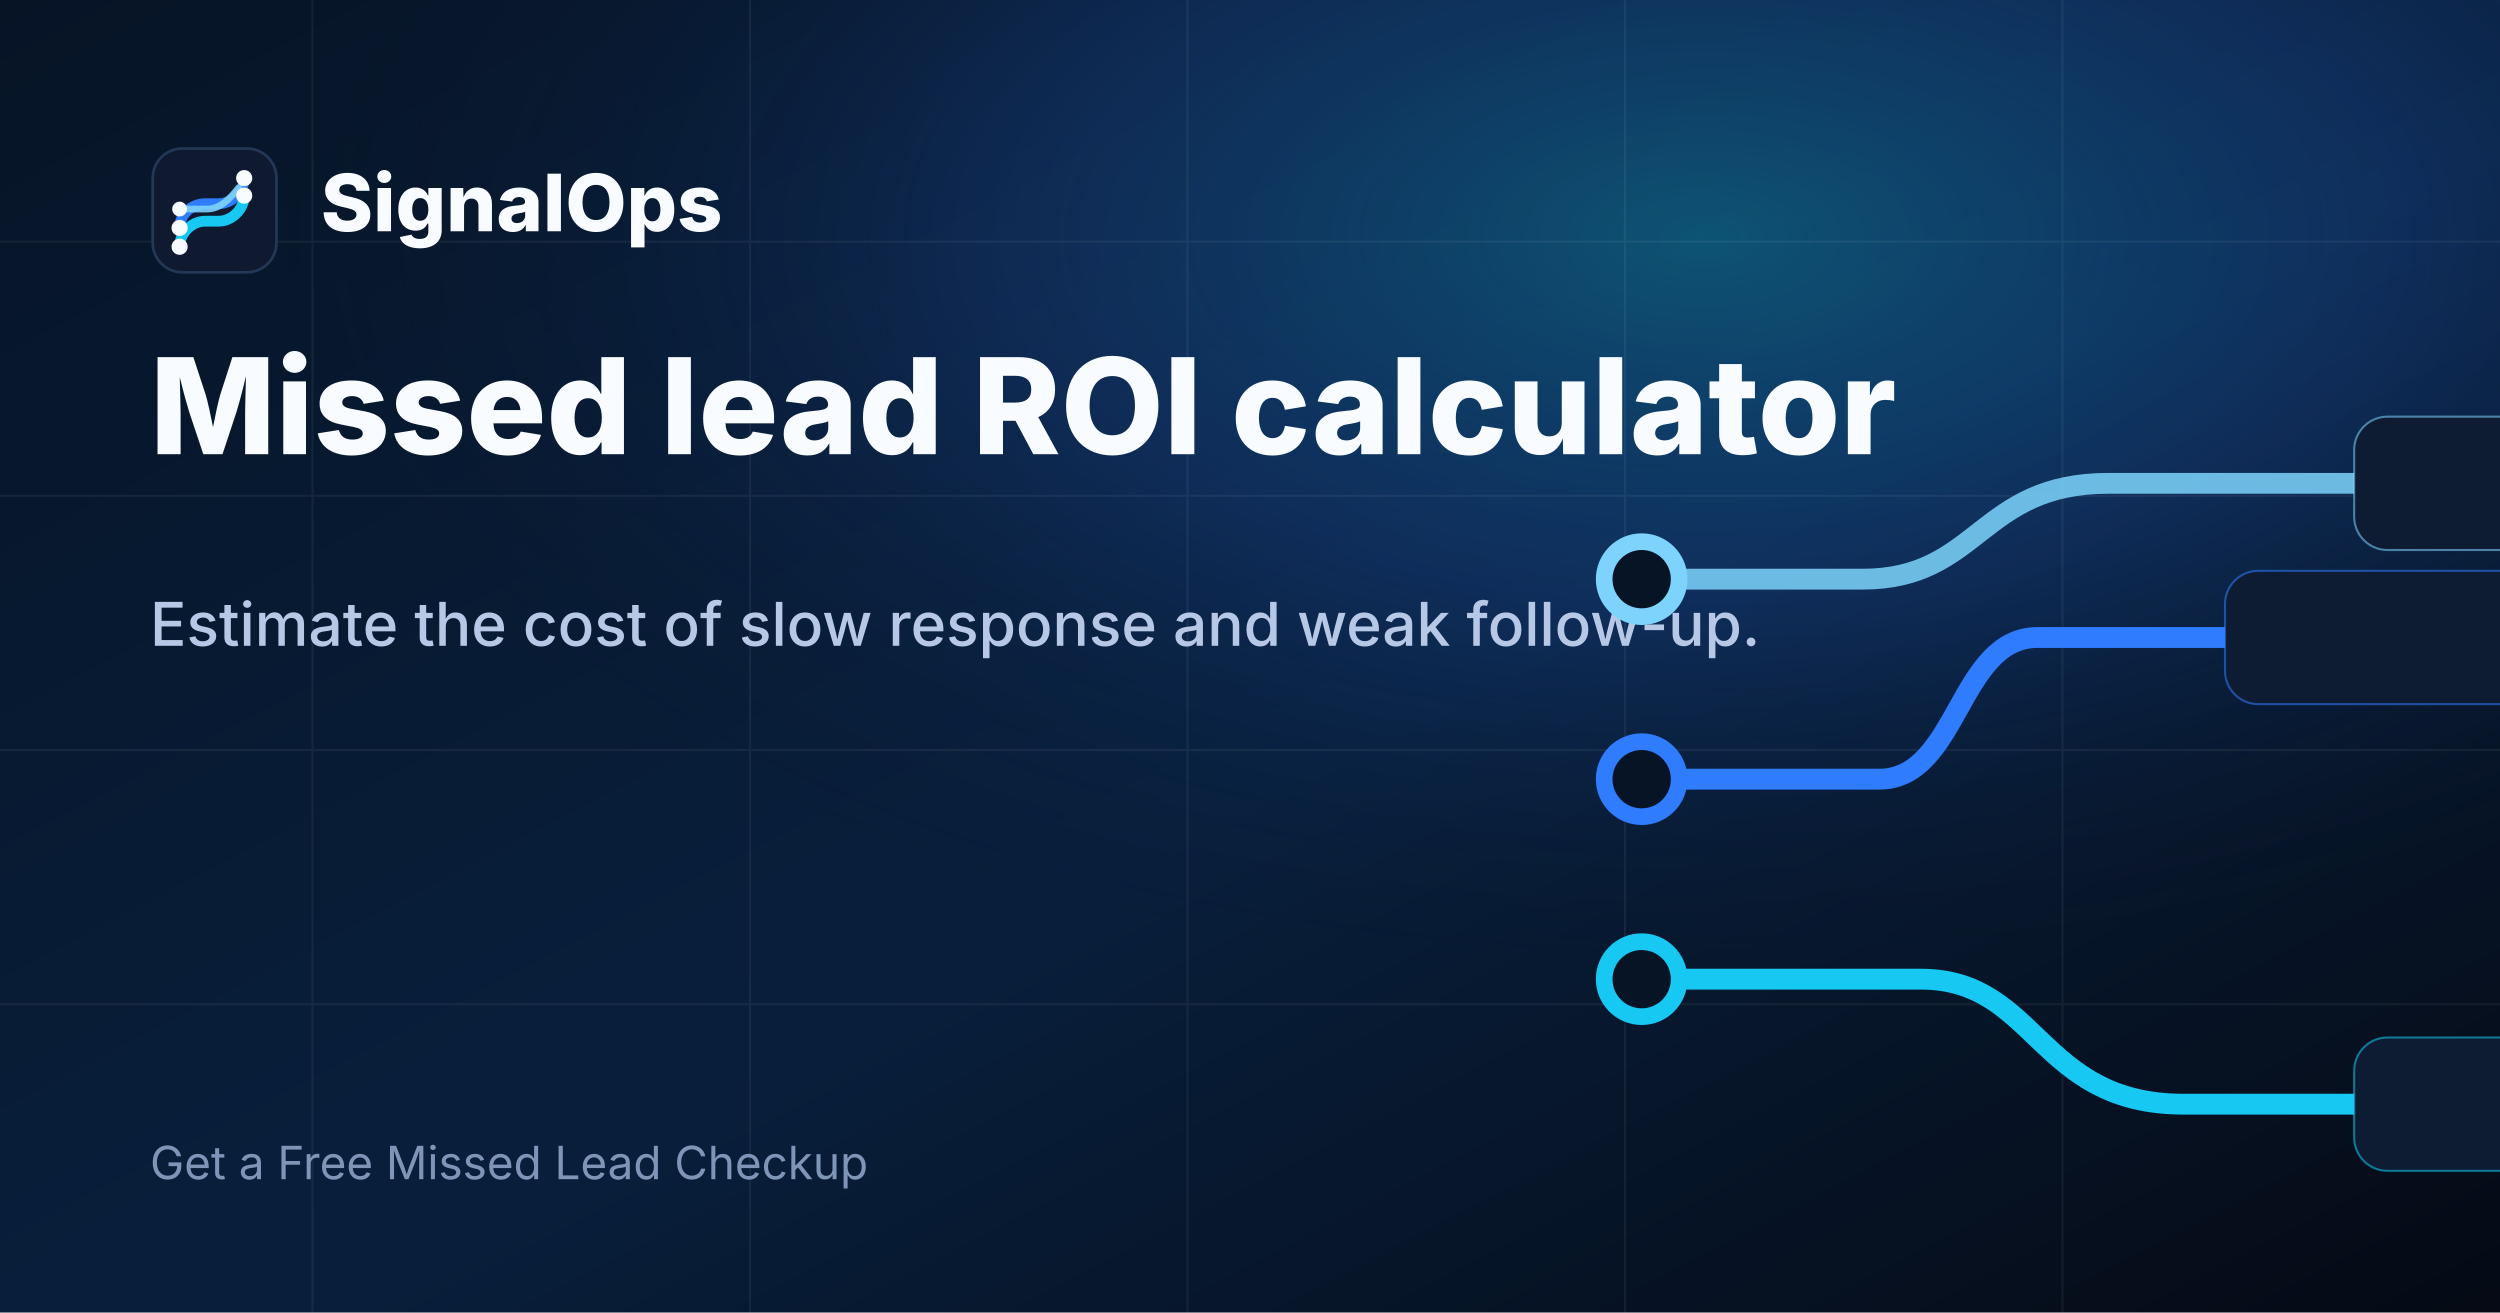
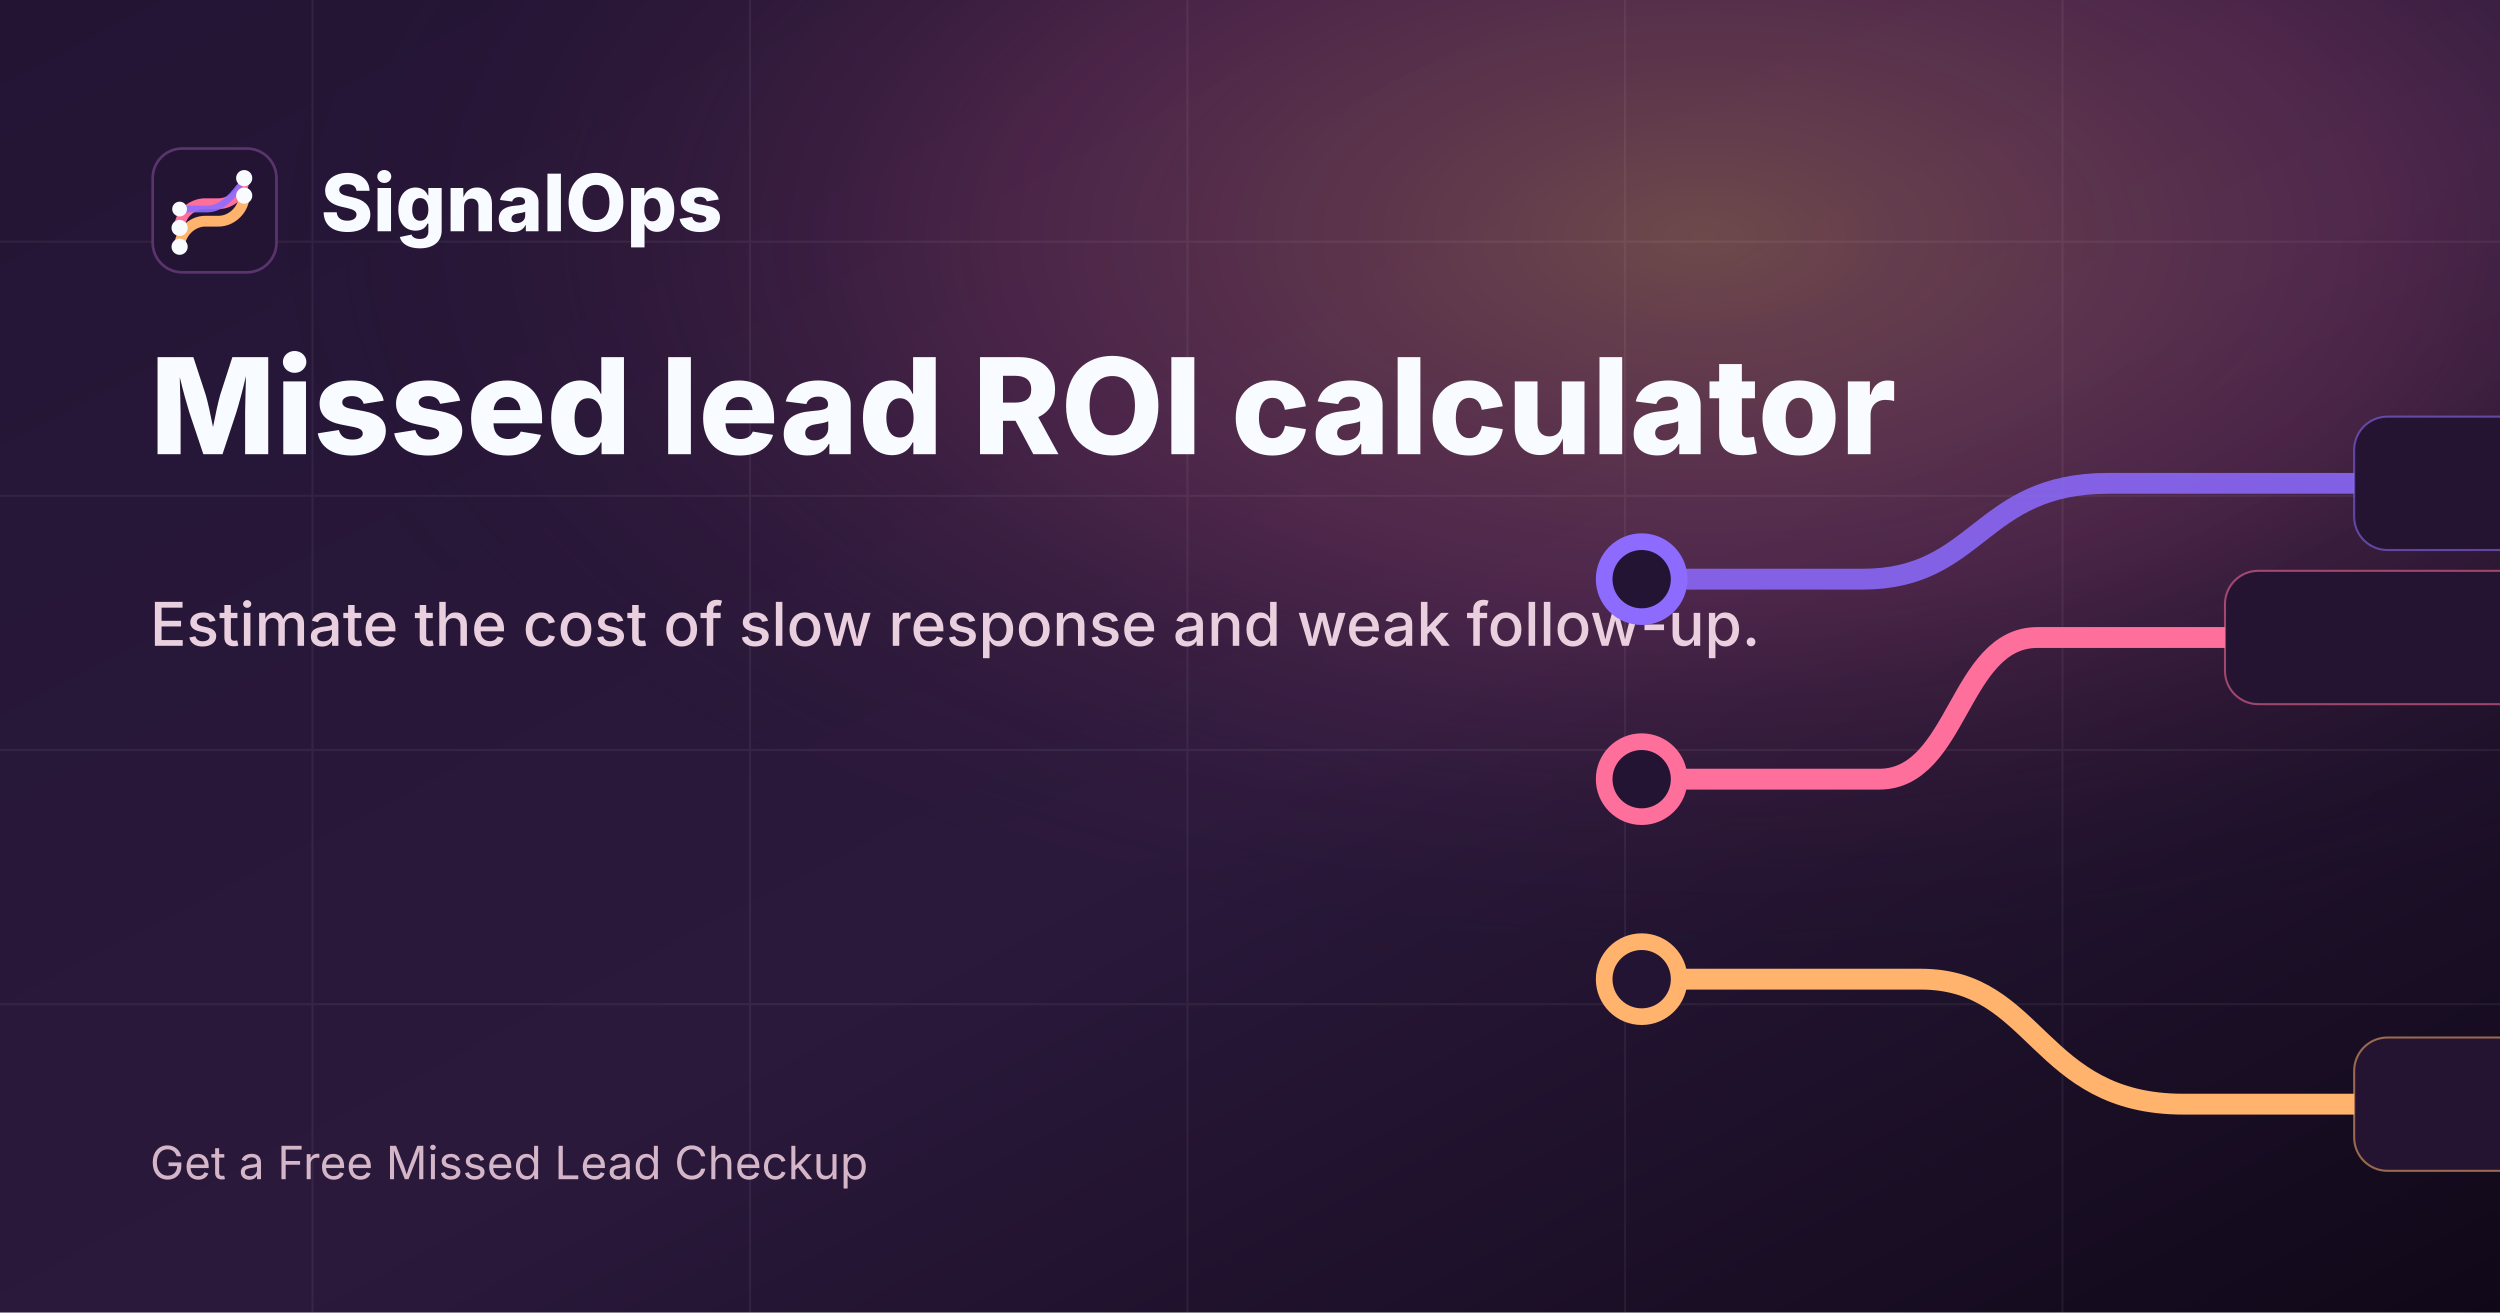
<svg xmlns="http://www.w3.org/2000/svg" width="1200" height="630" viewBox="0 0 1200 630" role="img" aria-labelledby="title desc">
  <defs>
    <linearGradient id="bg" x1="0" y1="0" x2="1" y2="1">
-       <stop offset="0" stop-color="#071426" />
-       <stop offset="0.55" stop-color="#081F3C" />
-       <stop offset="1" stop-color="#050A14" />
+       <stop offset="0" stop-color="#231434" />
+       <stop offset="0.55" stop-color="#2b193c" />
+       <stop offset="1" stop-color="#100818" />
    </linearGradient>
    <radialGradient id="glow" cx="68%" cy="18%" r="58%">
-       <stop offset="0" stop-color="#17C8F2" stop-opacity="0.32" />
-       <stop offset="0.48" stop-color="#2F7CFF" stop-opacity="0.16" />
-       <stop offset="1" stop-color="#060C18" stop-opacity="0" />
+       <stop offset="0" stop-color="#ffb36d" stop-opacity="0.32" />
+       <stop offset="0.48" stop-color="#ff6f9c" stop-opacity="0.16" />
+       <stop offset="1" stop-color="#100818" stop-opacity="0" />
    </radialGradient>
  </defs>
  <rect width="1200" height="630" fill="url(#bg)" />
  <rect width="1200" height="630" fill="url(#glow)" />
  <path d="M0 116H1200M0 238H1200M0 360H1200M0 482H1200M150 0V630M360 0V630M570 0V630M780 0V630M990 0V630" stroke="#ffffff" stroke-opacity="0.055" />
  <g transform="translate(72 70)">
-     <rect x="1.29" y="1.29" width="59.42" height="59.42" rx="14.21" fill="#0F1A30" stroke="#233757" stroke-width="1.29" />
-     <path d="M14.21 39.4C14.21 32.94 20.02 27.77 26.48 27.77H32.94C39.4 27.77 45.21 21.96 45.21 15.5" stroke="#2F7CFF" stroke-width="5.17" stroke-linecap="round" fill="none" />
-     <path d="M14.21 48.44C14.21 41.98 20.02 36.17 26.48 36.17H32.94C39.4 36.17 45.21 30.35 45.21 23.9" stroke="#17C8F2" stroke-width="5.17" stroke-linecap="round" fill="none" />
-     <path d="M14.21 30.35H27.13C33.58 30.35 38.1 25.83 42.63 20.02" stroke="#7DD3FC" stroke-width="3.23" stroke-linecap="round" fill="none" opacity="0.9" />
+     <rect x="1.29" y="1.29" width="59.42" height="59.42" rx="14.21" fill="#231434" stroke="#5b346d" stroke-width="1.29" />
+     <path d="M14.21 39.4C14.21 32.94 20.02 27.77 26.48 27.77H32.94C39.4 27.77 45.21 21.96 45.21 15.5" stroke="#ff6f9c" stroke-width="5.17" stroke-linecap="round" fill="none" />
+     <path d="M14.21 48.44C14.21 41.98 20.02 36.17 26.48 36.17H32.94C39.4 36.17 45.21 30.35 45.21 23.9" stroke="#ffb36d" stroke-width="5.17" stroke-linecap="round" fill="none" />
+     <path d="M14.21 30.35H27.13C33.58 30.35 38.1 25.83 42.63 20.02" stroke="#8d6bff" stroke-width="3.23" stroke-linecap="round" fill="none" opacity="0.9" />
    <circle cx="14.21" cy="30.35" r="3.55" fill="#F8FBFF" />
    <circle cx="14.21" cy="39.4" r="3.88" fill="#F8FBFF" />
    <circle cx="14.21" cy="48.44" r="3.88" fill="#F8FBFF" />
    <circle cx="45.21" cy="15.5" r="3.88" fill="#F8FBFF" />
    <circle cx="45.21" cy="23.9" r="3.88" fill="#F8FBFF" />
    <text x="82" y="41" fill="#F8FBFF" font-family="Inter, Segoe UI, Arial, sans-serif" font-size="38" font-weight="760">SignalOps</text>
  </g>
  <g transform="translate(72 218)">
    <text fill="#F8FBFF" font-family="Inter, Segoe UI, Arial, sans-serif" font-size="64" font-weight="780">
      <tspan x="0" y="0">Missed lead ROI calculator</tspan>
    </text>
-     <text x="0" y="92" fill="#B7C8E6" font-family="Inter, Segoe UI, Arial, sans-serif" font-size="29" font-weight="520">Estimate the cost of slow response and weak follow-up.</text>
+     <text x="0" y="92" fill="#ead0df" font-family="Inter, Segoe UI, Arial, sans-serif" font-size="29" font-weight="520">Estimate the cost of slow response and weak follow-up.</text>
  </g>
  <g transform="translate(762 178)" fill="none" stroke-linecap="round" stroke-linejoin="round">
-     <path d="M26 196H140C178 196 178 128 216 128H306" stroke="#2F7CFF" stroke-width="10" />
-     <path d="M26 292H160C216 292 216 352 286 352H368" stroke="#17C8F2" stroke-width="10" />
-     <path d="M26 100H132C188 100 188 54 250 54H368" stroke="#7DD3FC" stroke-width="10" opacity="0.85" />
-     <circle cx="26" cy="100" r="18" fill="#071426" stroke="#7DD3FC" stroke-width="8" />
-     <circle cx="26" cy="196" r="18" fill="#071426" stroke="#2F7CFF" stroke-width="8" />
-     <circle cx="26" cy="292" r="18" fill="#071426" stroke="#17C8F2" stroke-width="8" />
-     <rect x="368" y="22" width="190" height="64" rx="16" fill="#0D1B33" stroke="#7DD3FC" stroke-opacity="0.55" />
-     <rect x="306" y="96" width="252" height="64" rx="16" fill="#0D1B33" stroke="#2F7CFF" stroke-opacity="0.55" />
-     <rect x="368" y="320" width="190" height="64" rx="16" fill="#0D1B33" stroke="#17C8F2" stroke-opacity="0.55" />
+     <path d="M26 196H140C178 196 178 128 216 128H306" stroke="#ff6f9c" stroke-width="10" />
+     <path d="M26 292H160C216 292 216 352 286 352H368" stroke="#ffb36d" stroke-width="10" />
+     <path d="M26 100H132C188 100 188 54 250 54H368" stroke="#8d6bff" stroke-width="10" opacity="0.85" />
+     <circle cx="26" cy="100" r="18" fill="#231434" stroke="#8d6bff" stroke-width="8" />
+     <circle cx="26" cy="196" r="18" fill="#231434" stroke="#ff6f9c" stroke-width="8" />
+     <circle cx="26" cy="292" r="18" fill="#231434" stroke="#ffb36d" stroke-width="8" />
+     <rect x="368" y="22" width="190" height="64" rx="16" fill="#241331" stroke="#8d6bff" stroke-opacity="0.55" />
+     <rect x="306" y="96" width="252" height="64" rx="16" fill="#241331" stroke="#ff6f9c" stroke-opacity="0.55" />
+     <rect x="368" y="320" width="190" height="64" rx="16" fill="#241331" stroke="#ffb36d" stroke-opacity="0.55" />
  </g>
-   <text x="72" y="566" fill="#7F95B8" font-family="Inter, Segoe UI, Arial, sans-serif" font-size="22">Get a Free Missed Lead Checkup</text>
+   <text x="72" y="566" fill="#d4b6c8" font-family="Inter, Segoe UI, Arial, sans-serif" font-size="22">Get a Free Missed Lead Checkup</text>
</svg>
